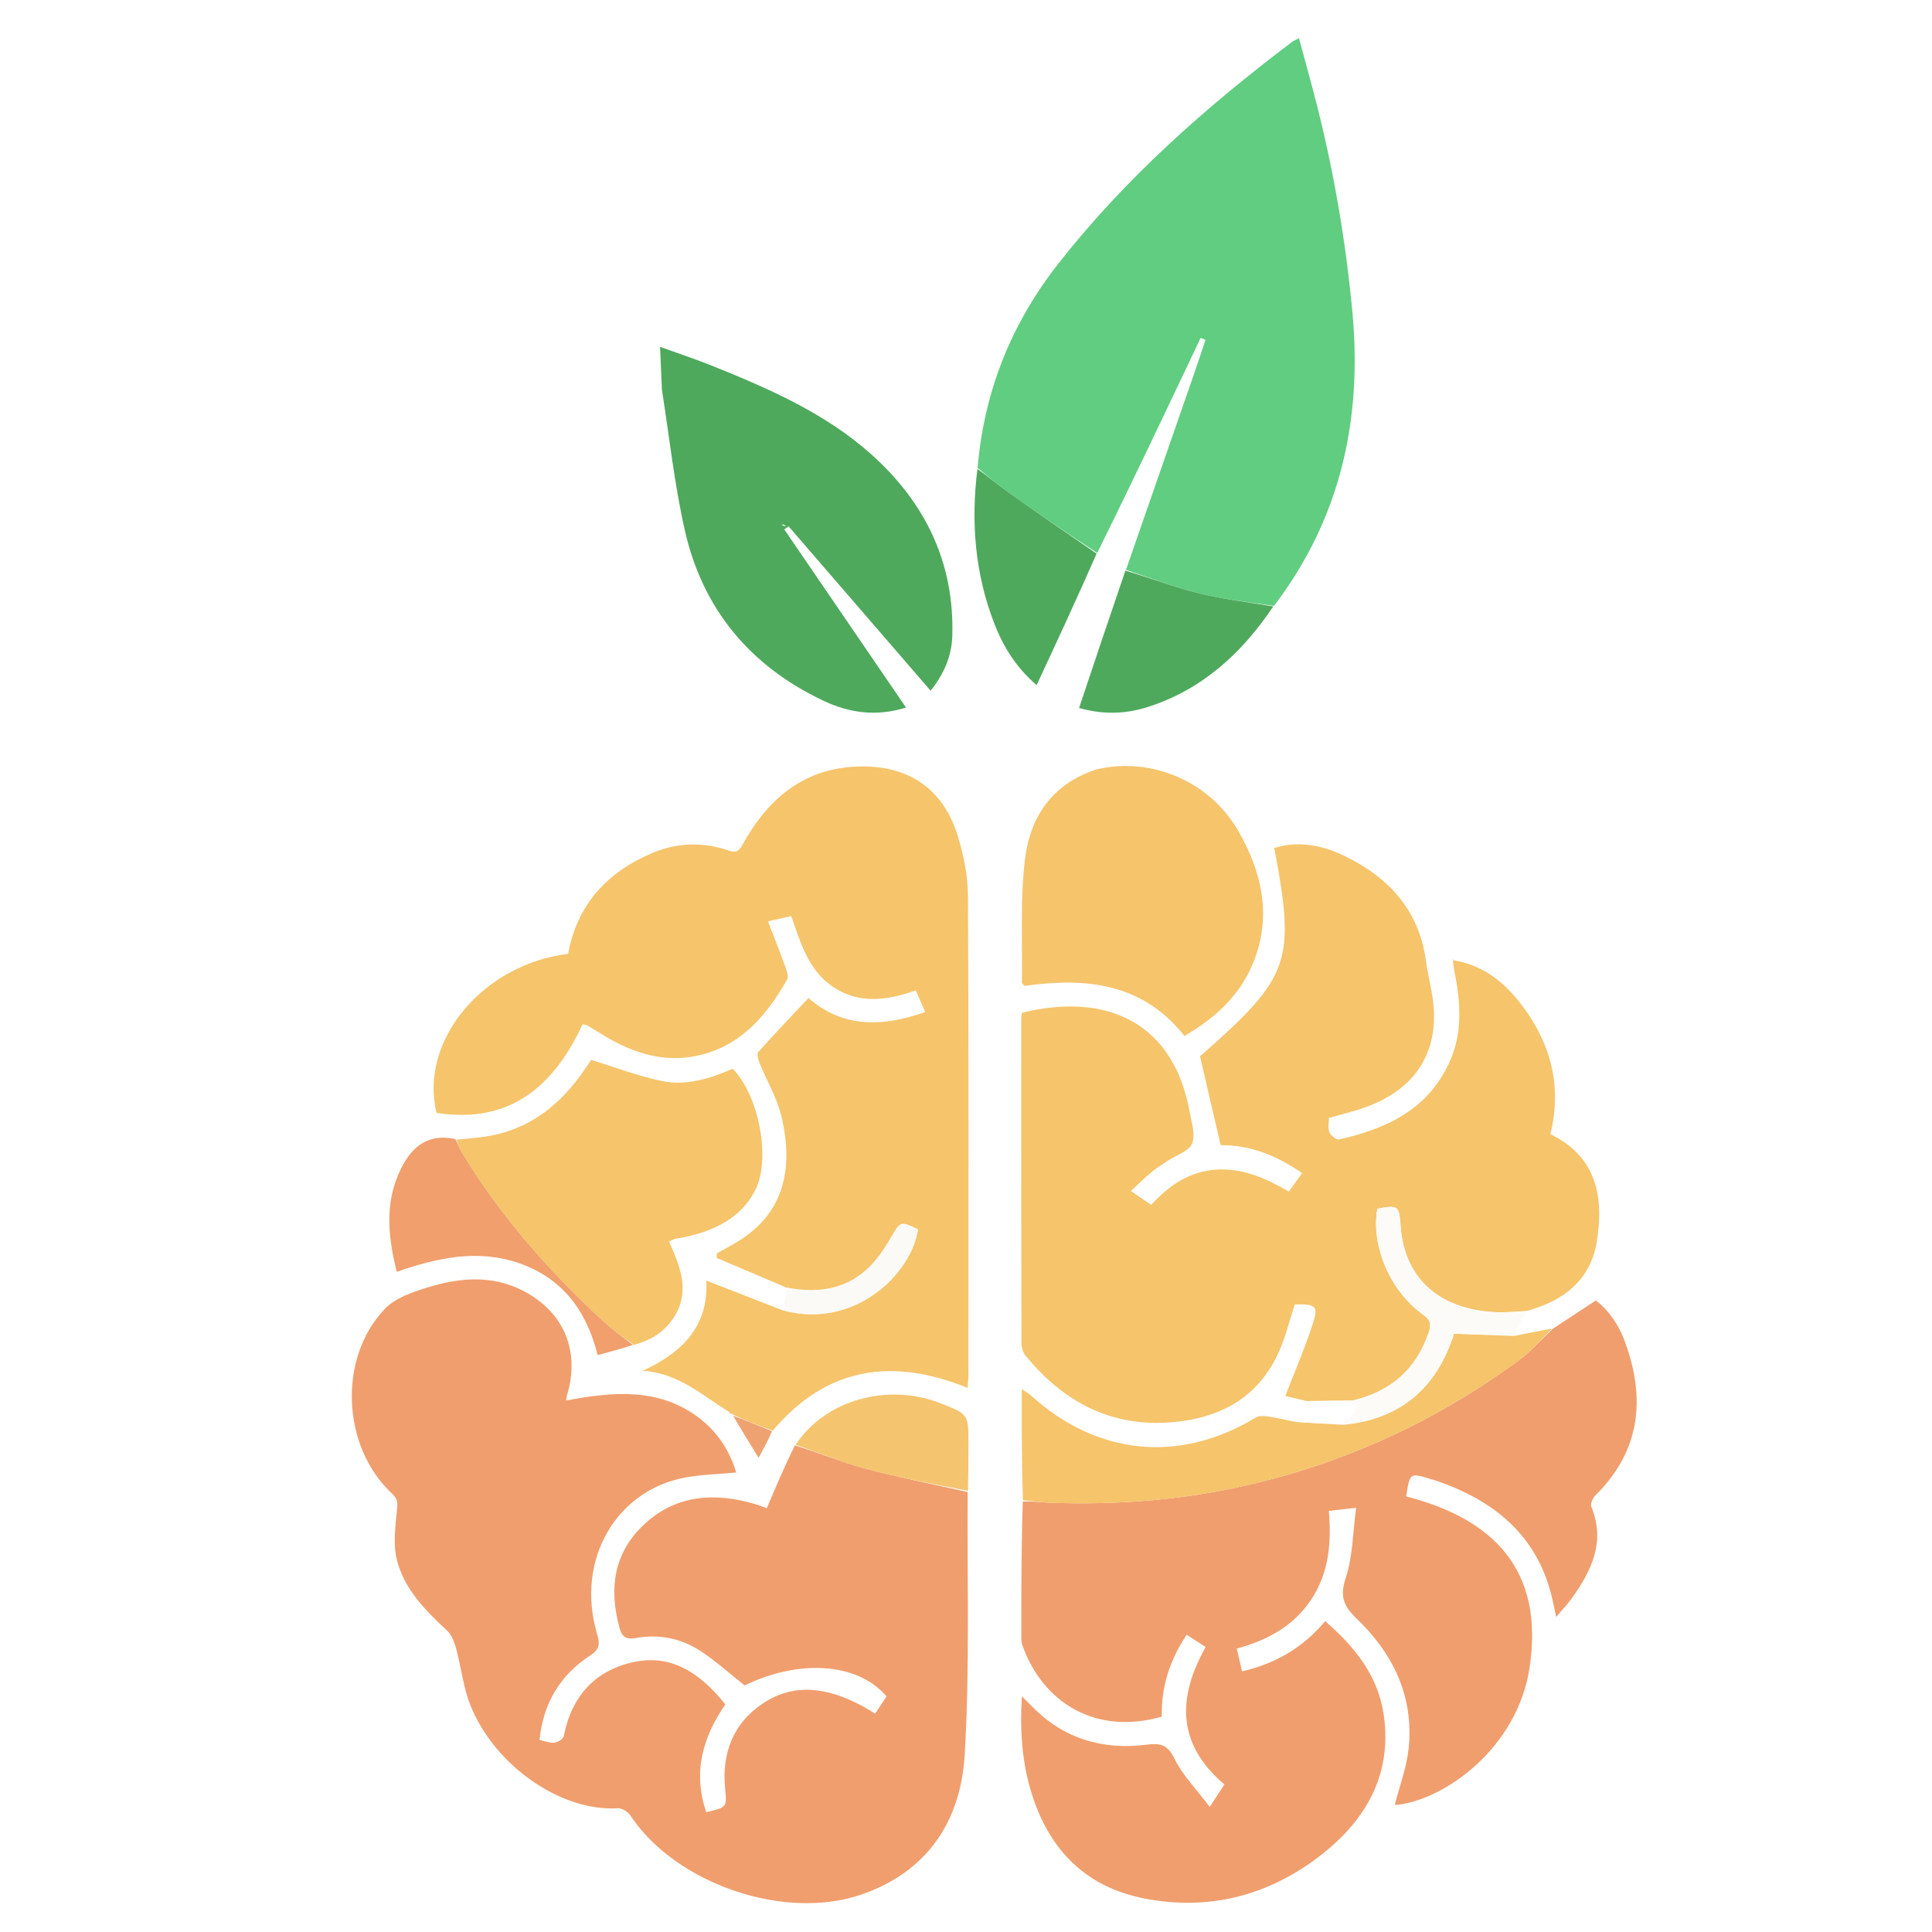
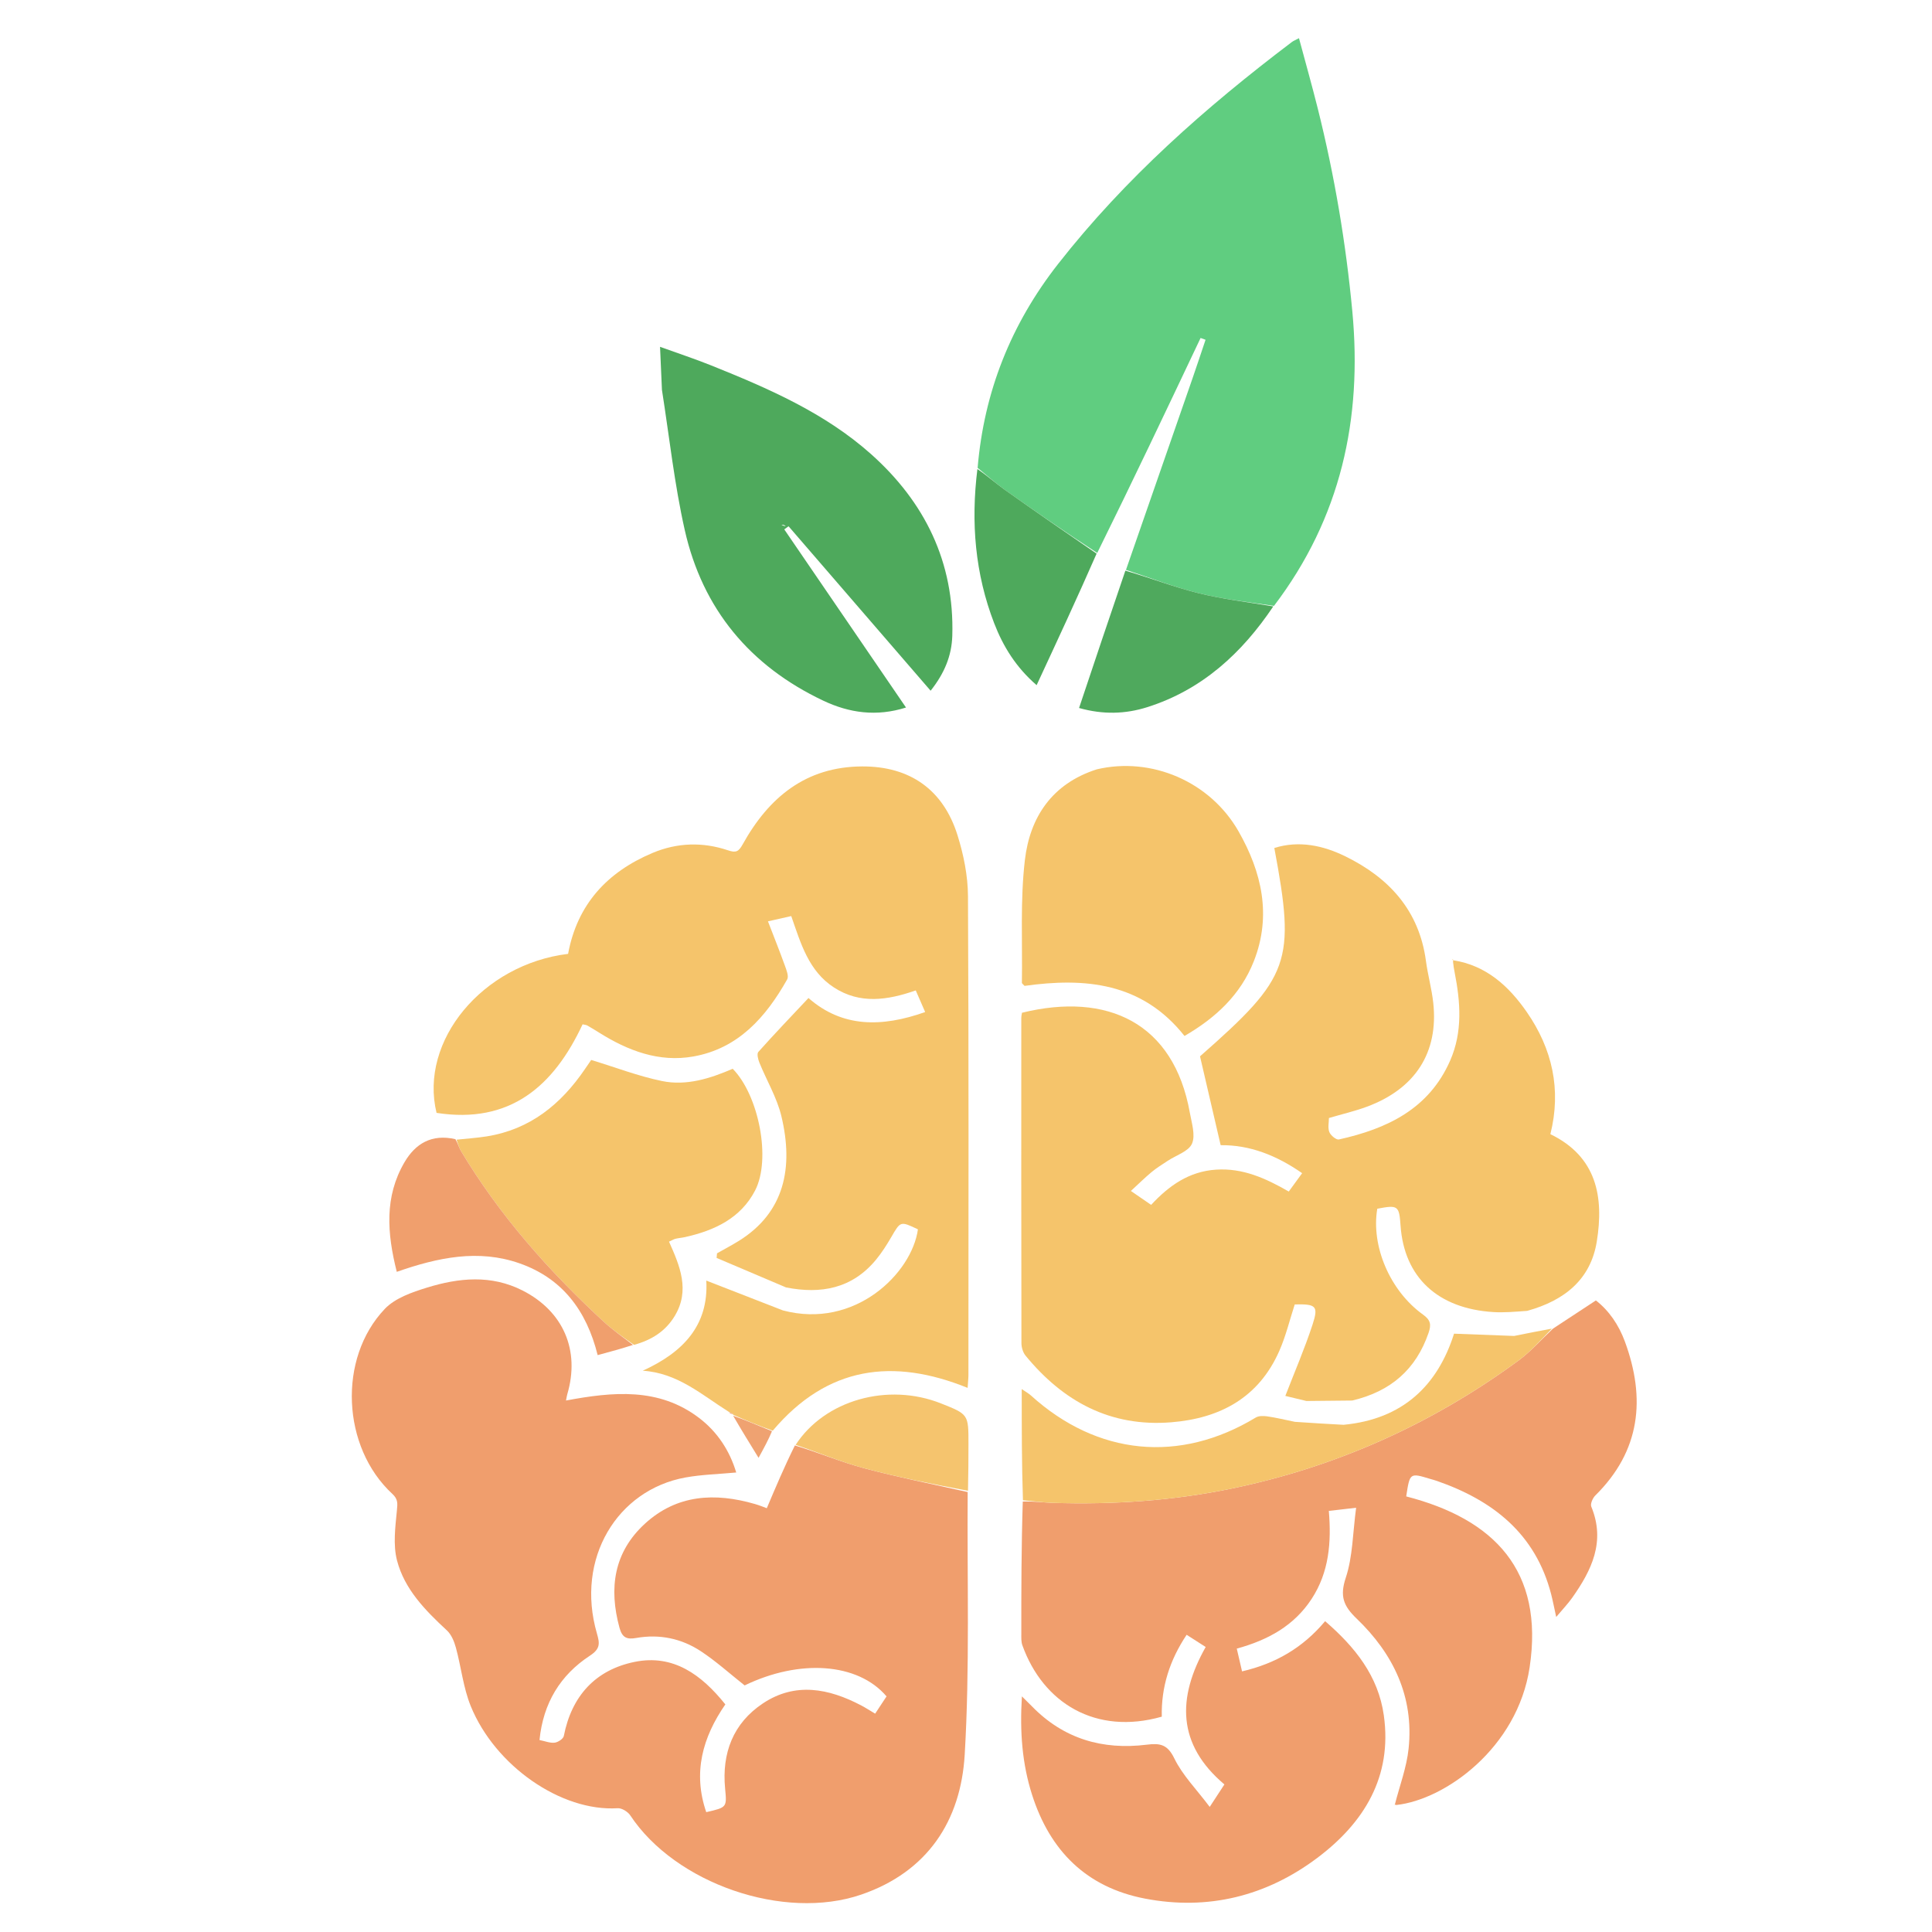
<svg xmlns="http://www.w3.org/2000/svg" version="1.1" id="Layer_1" x="0px" y="0px" width="32" height="32" viewBox="0 0 524 698" xml:space="preserve">
-   <path fill="#FEFEFE" opacity="1" stroke="none" d=" M177.888,511.058   C177.888,511.058 177.84,511.13 177.899,511.83   C180.811,516.557 183.724,521.285 187.057,526.696   C189.014,523.117 190.653,520.121 192.839,516.765   C211.889,493.545 235.626,490.51 262.59,501.418   C262.723,499.312 262.877,498.003 262.877,496.693   C262.887,439.04 263.018,381.385 262.714,323.733   C262.675,316.389 261.141,308.811 258.939,301.767   C253.766,285.22 241.666,276.835 224.528,276.898   C204.09,276.973 190.725,288.123 181.322,305.047   C179.842,307.71 178.882,308.171 176.045,307.213   C166.893,304.124 157.654,304.404 148.742,308.158   C132.359,315.059 121.535,326.76 118.244,344.616   C87.371,348.373 64.373,376.02 70.719,402.065   C97.211,406.174 113.019,392.486 123.482,370.07   C124.219,370.244 124.747,370.257 125.153,370.486   C126.602,371.303 128.021,372.175 129.431,373.059   C139.864,379.606 151.087,383.898 163.501,381.69   C179.772,378.796 189.708,367.455 197.396,353.842   C198.045,352.693 197.139,350.455 196.565,348.865   C194.683,343.647 192.62,338.494 190.452,332.864   C193.929,332.079 196.296,331.544 198.866,330.963   C202.321,340.856 205.126,350.815 214.311,356.768   C223.709,362.86 233.625,361.391 243.845,357.823   C245.04,360.567 246.054,362.897 247.246,365.635   C231.575,371.183 217.318,371.3 205.089,360.569   C198.85,367.21 192.796,373.528 186.971,380.051   C186.378,380.715 186.875,382.728 187.357,383.916   C189.977,390.371 193.684,396.539 195.292,403.221   C199.761,421.782 196.458,438.045 179.926,448.314   C177.359,449.908 174.674,451.314 172.043,452.808   C171.995,453.36 171.946,453.913 171.897,454.465   C180.262,458.02 188.626,461.574 196.996,465.95   C196.649,468.375 196.303,470.801 195.16,473.145   C186.27,469.689 177.38,466.232 168.175,462.652   C169.1,479.032 159.532,488.697 145.211,495.216   C157.847,496.02 166.564,503.958 176.416,510.527   C176.928,510.723 177.44,510.92 177.888,511.058  M380.049,513.494   C376.963,512.879 373.894,512.144 370.784,511.703   C369.447,511.513 367.755,511.486 366.679,512.137   C339.202,528.78 309.45,525.888 285.464,504.165   C284.591,503.374 283.518,502.804 282.135,501.854   C282.135,515.761 282.135,528.892 282.011,542.951   C281.997,558.779 281.974,574.607 281.983,590.435   C281.984,591.757 281.927,593.176 282.359,594.385   C289.828,615.298 308.883,626.987 332.736,620.206   C332.495,609.574 335.561,599.839 341.713,590.62   C344.174,592.197 346.216,593.507 348.595,595.032   C338.257,613.371 338.205,630.201 355.358,644.688   C353.807,647.059 352.404,649.207 350.051,652.805   C345.243,646.407 340.205,641.348 337.258,635.274   C334.778,630.161 332.086,629.733 327.265,630.33   C311.345,632.301 297.257,628.222 285.829,616.472   C284.792,615.406 283.718,614.376 282.197,612.87   C281.401,625.662 282.284,637.227 285.884,648.471   C292.352,668.675 305.508,681.863 326.637,685.928   C349.474,690.322 370.545,685.019 388.894,671.245   C405.722,658.613 416.079,641.987 412.955,619.746   C410.952,605.483 402.529,595.013 391.742,585.705   C383.69,595.321 373.848,601.017 361.734,603.839   C361.072,600.989 360.487,598.468 359.826,595.62   C371.051,592.535 380.522,587.383 386.879,577.644   C393.168,568.009 394.047,557.227 393.084,545.865   C396.182,545.508 398.719,545.215 402.945,544.727   C401.718,553.875 401.738,562.379 399.2,570.035   C396.989,576.705 398.37,580.21 403.137,584.78   C416.359,597.458 423.871,612.973 421.909,631.723   C421.193,638.564 418.652,645.214 416.61,652.06   C416.765,652.067 416.92,652.074 417.888,652.219   C435.073,650.222 461.226,631.529 465.625,602.42   C470.922,567.374 452.784,548.822 421.042,540.627   C422.345,532.078 422.345,532.078 429.65,534.289   C430.445,534.53 431.254,534.731 432.039,535.003   C452.361,542.046 467.746,554.087 473.399,575.942   C474.001,578.269 474.447,580.636 475.231,584.187   C477.65,581.306 479.464,579.425 480.958,577.317   C488.022,567.348 493.128,556.97 487.906,544.323   C487.492,543.322 488.42,541.222 489.369,540.285   C505.71,524.142 507.629,505.24 500.019,484.612   C497.835,478.691 494.322,473.509 489.566,469.828   C484.03,473.464 479.046,476.738 473.268,480.001   C468.853,480.887 464.438,481.772 460.025,481.982   C461.656,479.252 463.288,476.523 465.478,473.344   C478.42,469.809 487.697,462.113 489.891,448.564   C492.496,432.483 489.929,417.903 473.127,409.753   C477.161,393.624 473.806,378.888 464.57,365.585   C458.103,356.269 449.954,348.799 437.984,346.622   C437.868,346.588 437.753,346.554 437.638,346.52   C437.744,346.693 437.85,346.865 437.89,347.871   C438.106,349.013 438.315,350.157 438.538,351.297   C440.644,362.05 441.476,372.752 436.926,383.153   C429.252,400.694 414.082,407.813 396.724,411.669   C395.763,411.882 393.746,410.208 393.267,408.998   C392.658,407.459 393.12,405.497 393.12,403.918   C397.992,402.486 402.529,401.437 406.859,399.829   C424.35,393.334 432.743,380.243 430.819,362.368   C430.269,357.26 428.846,352.251 428.164,347.152   C425.721,328.891 414.754,317.05 398.984,309.353   C391.057,305.484 382.372,303.555 373.39,306.36   C381.12,347.607 379.19,352.931 346.545,381.634   C349.038,392.362 351.463,402.801 354.004,413.741   C364.42,413.603 374.117,417.355 383.442,423.852   C381.717,426.22 380.218,428.277 378.612,430.483   C370.177,425.645 361.975,421.94 352.35,422.572   C342.541,423.216 335.299,428.381 328.887,435.3   C326.398,433.59 324.296,432.146 321.571,430.273   C324.478,427.604 326.722,425.379 329.146,423.372   C330.929,421.896 332.932,420.68 334.866,419.392   C337.907,417.367 342.41,416.009 343.639,413.204   C344.976,410.156 343.533,405.732 342.864,401.986   C337.066,369.526 313.084,358.315 282.222,365.889   C282.141,366.483 281.978,367.128 281.977,367.774   C281.964,406.925 281.948,446.076 282.026,485.227   C282.029,486.757 282.564,488.607 283.514,489.765   C297.116,506.34 314.159,515.619 336.143,513.85   C353.845,512.425 367.764,504.931 375.193,488.061   C377.568,482.669 378.95,476.841 380.768,471.268   C388.49,471.087 389.413,471.797 387.186,478.604   C384.376,487.192 380.77,495.519 377.368,504.32   C379.244,504.772 382.117,505.464 384.832,506.852   C382.997,507.648 381.161,508.444 379.336,509.235   C379.932,510.856 380.423,512.19 380.049,513.494  M142.743,485.987   C148.618,484.074 153.514,480.829 156.764,475.451   C162.392,466.14 158.605,457.303 154.703,448.592   C155.86,448.067 156.432,447.695 157.058,447.546   C158.183,447.278 159.351,447.198 160.481,446.946   C171.074,444.586 180.581,440.16 185.789,430.138   C191.689,418.784 187.139,395.718 177.716,386.13   C169.605,389.627 161.031,392.386 152.177,390.563   C143.677,388.813 135.469,385.652 126.586,382.944   C126.185,383.531 125.256,384.881 124.334,386.236   C115.664,398.973 104.482,408.073 88.816,410.56   C85.223,411.13 81.576,411.359 77.124,411.392   C68.942,409.583 63.07,413.192 59.146,419.885   C51.828,432.366 52.838,445.549 56.351,459.498   C71.224,454.28 85.864,451.223 100.687,456.418   C116.01,461.788 124.863,473.299 128.926,489.583   C133.526,488.336 137.768,487.186 142.743,485.987  M374.013,218.714   C397.476,187.031 405.208,151.305 401.579,112.549   C399.264,87.825 395.142,63.429 389.126,39.351   C387.011,30.888 384.631,22.49 382.3,13.794   C380.921,14.528 380.283,14.766 379.764,15.159   C348.591,38.747 319.456,64.462 295.242,95.401   C278.257,117.104 268.502,141.58 266.041,169.881   C263.715,188.806 265.295,207.326 272.192,225.196   C275.43,233.582 280.083,241.112 287.515,247.536   C295.042,231.345 302.295,215.742 310.001,199.656   C322.251,173.806 334.501,147.955 346.751,122.105   C347.35,122.322 347.948,122.539 348.547,122.756   C346.964,127.445 345.413,132.145 343.791,136.821   C335.802,159.848 327.794,182.868 319.357,206.459   C313.895,222.777 308.433,239.095 302.847,255.786   C311.537,258.23 319.574,257.984 327.455,255.496   C347.374,249.208 361.786,235.832 374.013,218.714  M199.541,522.422   C196.426,529.781 193.311,537.14 190.03,544.89   C189.138,544.571 187.473,543.877 185.752,543.378   C171.325,539.189 157.538,539.903 145.987,550.496   C134.763,560.789 132.899,573.771 136.814,588.096   C137.82,591.778 139.565,592.355 142.885,591.768   C151.271,590.286 159.238,591.954 166.255,596.591   C171.74,600.215 176.669,604.68 182.026,608.914   C201.908,599.287 222.937,600.725 233.294,612.876   C231.997,614.842 230.658,616.873 229.179,619.117   C227.241,617.968 225.727,616.977 224.132,616.14   C212.414,609.991 200.316,607.622 188.619,615.414   C177.859,622.582 173.744,633.38 174.97,646.192   C175.619,652.972 175.656,652.969 168.155,654.703   C163.258,640.444 166.812,627.694 175.054,615.771   C166.464,605.066 156.277,597.547 142.262,600.416   C128.086,603.318 119.524,612.75 116.694,627.189   C116.493,628.213 114.611,629.454 113.392,629.599   C111.72,629.797 109.934,629.045 107.917,628.644   C109.239,615.293 115.438,605.168 126.114,598.178   C129.904,595.695 129.711,593.786 128.671,590.2   C120.778,563 136.105,538.249 160.612,533.797   C166.548,532.719 172.655,532.585 178.984,531.988   C176.619,524.08 172.17,517.302 165.58,512.285   C151.002,501.186 134.424,502.823 117.484,505.984   C117.704,504.905 117.783,504.289 117.956,503.7   C122.629,487.841 116.521,473.726 101.789,466.237   C90.452,460.474 78.78,461.645 67.301,465.18   C61.889,466.846 55.759,468.966 52.038,472.868   C34.947,490.791 36.524,522.891 54.748,539.715   C56.83,541.638 56.637,543.171 56.392,545.719   C55.815,551.706 54.965,558.1 56.433,563.756   C59.141,574.188 66.659,581.819 74.45,589.034   C76.078,590.543 77.097,593.034 77.704,595.261   C79.619,602.274 80.362,609.72 83.071,616.383   C91.851,637.976 115.736,654.563 136.147,653.281   C137.635,653.187 139.823,654.53 140.7,655.857   C156.999,680.51 196.18,694.062 224.11,684.5   C248.187,676.258 260.124,657.757 261.533,633.934   C263.397,602.398 262.382,570.69 262.836,538.133   C262.855,532.64 262.886,527.146 262.89,521.653   C262.899,510.978 262.893,510.978 253.002,507.046   C233.752,499.391 210.974,505.825 199.541,522.422  M152.171,141.31   C154.845,158.042 156.667,174.967 160.382,191.464   C166.811,220.011 183.937,240.591 210.42,253.133   C219.802,257.575 229.617,259.007 240.326,255.618   C225.463,233.869 210.902,212.562 196.341,191.256   C196.859,190.881 197.376,190.507 197.893,190.133   C214.9,209.82 231.907,229.507 249.219,249.547   C254.223,243.241 256.831,236.895 257.049,229.684   C257.852,203.084 247.076,181.345 227.676,164.049   C210.949,149.134 190.494,140.274 169.899,132.006   C164.018,129.646 157.985,127.663 151.463,125.305   C151.717,131.093 151.921,135.73 152.171,141.31  M308.832,278.027   C292.966,283.172 285.072,295.368 283.273,310.715   C281.557,325.346 282.429,340.28 282.196,355.081   C282.192,355.322 282.605,355.568 283.157,356.185   C304.868,353.144 325.553,354.859 340.942,374.277   C352.205,367.747 361.217,359.384 365.988,347.275   C372.5,330.748 368.843,315.032 360.466,300.353   C350.171,282.315 328.97,273.303 308.832,278.027  z" />
+   <path fill="none" opacity="1" stroke="none" d=" M177.888,511.058   C177.888,511.058 177.84,511.13 177.899,511.83   C180.811,516.557 183.724,521.285 187.057,526.696   C189.014,523.117 190.653,520.121 192.839,516.765   C211.889,493.545 235.626,490.51 262.59,501.418   C262.723,499.312 262.877,498.003 262.877,496.693   C262.887,439.04 263.018,381.385 262.714,323.733   C262.675,316.389 261.141,308.811 258.939,301.767   C253.766,285.22 241.666,276.835 224.528,276.898   C204.09,276.973 190.725,288.123 181.322,305.047   C179.842,307.71 178.882,308.171 176.045,307.213   C166.893,304.124 157.654,304.404 148.742,308.158   C132.359,315.059 121.535,326.76 118.244,344.616   C87.371,348.373 64.373,376.02 70.719,402.065   C97.211,406.174 113.019,392.486 123.482,370.07   C124.219,370.244 124.747,370.257 125.153,370.486   C126.602,371.303 128.021,372.175 129.431,373.059   C139.864,379.606 151.087,383.898 163.501,381.69   C179.772,378.796 189.708,367.455 197.396,353.842   C198.045,352.693 197.139,350.455 196.565,348.865   C194.683,343.647 192.62,338.494 190.452,332.864   C193.929,332.079 196.296,331.544 198.866,330.963   C202.321,340.856 205.126,350.815 214.311,356.768   C223.709,362.86 233.625,361.391 243.845,357.823   C245.04,360.567 246.054,362.897 247.246,365.635   C231.575,371.183 217.318,371.3 205.089,360.569   C198.85,367.21 192.796,373.528 186.971,380.051   C186.378,380.715 186.875,382.728 187.357,383.916   C189.977,390.371 193.684,396.539 195.292,403.221   C199.761,421.782 196.458,438.045 179.926,448.314   C177.359,449.908 174.674,451.314 172.043,452.808   C171.995,453.36 171.946,453.913 171.897,454.465   C180.262,458.02 188.626,461.574 196.996,465.95   C196.649,468.375 196.303,470.801 195.16,473.145   C186.27,469.689 177.38,466.232 168.175,462.652   C169.1,479.032 159.532,488.697 145.211,495.216   C157.847,496.02 166.564,503.958 176.416,510.527   C176.928,510.723 177.44,510.92 177.888,511.058  M380.049,513.494   C376.963,512.879 373.894,512.144 370.784,511.703   C369.447,511.513 367.755,511.486 366.679,512.137   C339.202,528.78 309.45,525.888 285.464,504.165   C284.591,503.374 283.518,502.804 282.135,501.854   C282.135,515.761 282.135,528.892 282.011,542.951   C281.997,558.779 281.974,574.607 281.983,590.435   C281.984,591.757 281.927,593.176 282.359,594.385   C289.828,615.298 308.883,626.987 332.736,620.206   C332.495,609.574 335.561,599.839 341.713,590.62   C344.174,592.197 346.216,593.507 348.595,595.032   C338.257,613.371 338.205,630.201 355.358,644.688   C353.807,647.059 352.404,649.207 350.051,652.805   C345.243,646.407 340.205,641.348 337.258,635.274   C334.778,630.161 332.086,629.733 327.265,630.33   C311.345,632.301 297.257,628.222 285.829,616.472   C284.792,615.406 283.718,614.376 282.197,612.87   C281.401,625.662 282.284,637.227 285.884,648.471   C292.352,668.675 305.508,681.863 326.637,685.928   C349.474,690.322 370.545,685.019 388.894,671.245   C405.722,658.613 416.079,641.987 412.955,619.746   C410.952,605.483 402.529,595.013 391.742,585.705   C383.69,595.321 373.848,601.017 361.734,603.839   C361.072,600.989 360.487,598.468 359.826,595.62   C371.051,592.535 380.522,587.383 386.879,577.644   C393.168,568.009 394.047,557.227 393.084,545.865   C396.182,545.508 398.719,545.215 402.945,544.727   C401.718,553.875 401.738,562.379 399.2,570.035   C396.989,576.705 398.37,580.21 403.137,584.78   C416.359,597.458 423.871,612.973 421.909,631.723   C421.193,638.564 418.652,645.214 416.61,652.06   C416.765,652.067 416.92,652.074 417.888,652.219   C435.073,650.222 461.226,631.529 465.625,602.42   C470.922,567.374 452.784,548.822 421.042,540.627   C422.345,532.078 422.345,532.078 429.65,534.289   C430.445,534.53 431.254,534.731 432.039,535.003   C452.361,542.046 467.746,554.087 473.399,575.942   C474.001,578.269 474.447,580.636 475.231,584.187   C477.65,581.306 479.464,579.425 480.958,577.317   C488.022,567.348 493.128,556.97 487.906,544.323   C487.492,543.322 488.42,541.222 489.369,540.285   C505.71,524.142 507.629,505.24 500.019,484.612   C497.835,478.691 494.322,473.509 489.566,469.828   C484.03,473.464 479.046,476.738 473.268,480.001   C468.853,480.887 464.438,481.772 460.025,481.982   C461.656,479.252 463.288,476.523 465.478,473.344   C478.42,469.809 487.697,462.113 489.891,448.564   C492.496,432.483 489.929,417.903 473.127,409.753   C477.161,393.624 473.806,378.888 464.57,365.585   C458.103,356.269 449.954,348.799 437.984,346.622   C437.868,346.588 437.753,346.554 437.638,346.52   C437.744,346.693 437.85,346.865 437.89,347.871   C438.106,349.013 438.315,350.157 438.538,351.297   C440.644,362.05 441.476,372.752 436.926,383.153   C429.252,400.694 414.082,407.813 396.724,411.669   C395.763,411.882 393.746,410.208 393.267,408.998   C392.658,407.459 393.12,405.497 393.12,403.918   C397.992,402.486 402.529,401.437 406.859,399.829   C424.35,393.334 432.743,380.243 430.819,362.368   C430.269,357.26 428.846,352.251 428.164,347.152   C425.721,328.891 414.754,317.05 398.984,309.353   C391.057,305.484 382.372,303.555 373.39,306.36   C381.12,347.607 379.19,352.931 346.545,381.634   C349.038,392.362 351.463,402.801 354.004,413.741   C364.42,413.603 374.117,417.355 383.442,423.852   C381.717,426.22 380.218,428.277 378.612,430.483   C370.177,425.645 361.975,421.94 352.35,422.572   C342.541,423.216 335.299,428.381 328.887,435.3   C326.398,433.59 324.296,432.146 321.571,430.273   C324.478,427.604 326.722,425.379 329.146,423.372   C330.929,421.896 332.932,420.68 334.866,419.392   C337.907,417.367 342.41,416.009 343.639,413.204   C344.976,410.156 343.533,405.732 342.864,401.986   C337.066,369.526 313.084,358.315 282.222,365.889   C282.141,366.483 281.978,367.128 281.977,367.774   C281.964,406.925 281.948,446.076 282.026,485.227   C282.029,486.757 282.564,488.607 283.514,489.765   C297.116,506.34 314.159,515.619 336.143,513.85   C353.845,512.425 367.764,504.931 375.193,488.061   C377.568,482.669 378.95,476.841 380.768,471.268   C388.49,471.087 389.413,471.797 387.186,478.604   C384.376,487.192 380.77,495.519 377.368,504.32   C379.244,504.772 382.117,505.464 384.832,506.852   C382.997,507.648 381.161,508.444 379.336,509.235   C379.932,510.856 380.423,512.19 380.049,513.494  M142.743,485.987   C148.618,484.074 153.514,480.829 156.764,475.451   C162.392,466.14 158.605,457.303 154.703,448.592   C155.86,448.067 156.432,447.695 157.058,447.546   C158.183,447.278 159.351,447.198 160.481,446.946   C171.074,444.586 180.581,440.16 185.789,430.138   C191.689,418.784 187.139,395.718 177.716,386.13   C169.605,389.627 161.031,392.386 152.177,390.563   C143.677,388.813 135.469,385.652 126.586,382.944   C126.185,383.531 125.256,384.881 124.334,386.236   C115.664,398.973 104.482,408.073 88.816,410.56   C85.223,411.13 81.576,411.359 77.124,411.392   C68.942,409.583 63.07,413.192 59.146,419.885   C51.828,432.366 52.838,445.549 56.351,459.498   C71.224,454.28 85.864,451.223 100.687,456.418   C116.01,461.788 124.863,473.299 128.926,489.583   C133.526,488.336 137.768,487.186 142.743,485.987  M374.013,218.714   C397.476,187.031 405.208,151.305 401.579,112.549   C399.264,87.825 395.142,63.429 389.126,39.351   C387.011,30.888 384.631,22.49 382.3,13.794   C380.921,14.528 380.283,14.766 379.764,15.159   C348.591,38.747 319.456,64.462 295.242,95.401   C278.257,117.104 268.502,141.58 266.041,169.881   C263.715,188.806 265.295,207.326 272.192,225.196   C275.43,233.582 280.083,241.112 287.515,247.536   C295.042,231.345 302.295,215.742 310.001,199.656   C322.251,173.806 334.501,147.955 346.751,122.105   C347.35,122.322 347.948,122.539 348.547,122.756   C346.964,127.445 345.413,132.145 343.791,136.821   C335.802,159.848 327.794,182.868 319.357,206.459   C313.895,222.777 308.433,239.095 302.847,255.786   C311.537,258.23 319.574,257.984 327.455,255.496   C347.374,249.208 361.786,235.832 374.013,218.714  M199.541,522.422   C196.426,529.781 193.311,537.14 190.03,544.89   C189.138,544.571 187.473,543.877 185.752,543.378   C171.325,539.189 157.538,539.903 145.987,550.496   C134.763,560.789 132.899,573.771 136.814,588.096   C137.82,591.778 139.565,592.355 142.885,591.768   C151.271,590.286 159.238,591.954 166.255,596.591   C171.74,600.215 176.669,604.68 182.026,608.914   C201.908,599.287 222.937,600.725 233.294,612.876   C231.997,614.842 230.658,616.873 229.179,619.117   C227.241,617.968 225.727,616.977 224.132,616.14   C212.414,609.991 200.316,607.622 188.619,615.414   C177.859,622.582 173.744,633.38 174.97,646.192   C175.619,652.972 175.656,652.969 168.155,654.703   C163.258,640.444 166.812,627.694 175.054,615.771   C166.464,605.066 156.277,597.547 142.262,600.416   C128.086,603.318 119.524,612.75 116.694,627.189   C116.493,628.213 114.611,629.454 113.392,629.599   C111.72,629.797 109.934,629.045 107.917,628.644   C109.239,615.293 115.438,605.168 126.114,598.178   C129.904,595.695 129.711,593.786 128.671,590.2   C120.778,563 136.105,538.249 160.612,533.797   C166.548,532.719 172.655,532.585 178.984,531.988   C176.619,524.08 172.17,517.302 165.58,512.285   C151.002,501.186 134.424,502.823 117.484,505.984   C117.704,504.905 117.783,504.289 117.956,503.7   C122.629,487.841 116.521,473.726 101.789,466.237   C90.452,460.474 78.78,461.645 67.301,465.18   C61.889,466.846 55.759,468.966 52.038,472.868   C34.947,490.791 36.524,522.891 54.748,539.715   C56.83,541.638 56.637,543.171 56.392,545.719   C55.815,551.706 54.965,558.1 56.433,563.756   C59.141,574.188 66.659,581.819 74.45,589.034   C76.078,590.543 77.097,593.034 77.704,595.261   C79.619,602.274 80.362,609.72 83.071,616.383   C91.851,637.976 115.736,654.563 136.147,653.281   C137.635,653.187 139.823,654.53 140.7,655.857   C156.999,680.51 196.18,694.062 224.11,684.5   C248.187,676.258 260.124,657.757 261.533,633.934   C263.397,602.398 262.382,570.69 262.836,538.133   C262.855,532.64 262.886,527.146 262.89,521.653   C262.899,510.978 262.893,510.978 253.002,507.046   C233.752,499.391 210.974,505.825 199.541,522.422  M152.171,141.31   C154.845,158.042 156.667,174.967 160.382,191.464   C166.811,220.011 183.937,240.591 210.42,253.133   C219.802,257.575 229.617,259.007 240.326,255.618   C225.463,233.869 210.902,212.562 196.341,191.256   C196.859,190.881 197.376,190.507 197.893,190.133   C214.9,209.82 231.907,229.507 249.219,249.547   C254.223,243.241 256.831,236.895 257.049,229.684   C257.852,203.084 247.076,181.345 227.676,164.049   C210.949,149.134 190.494,140.274 169.899,132.006   C164.018,129.646 157.985,127.663 151.463,125.305   C151.717,131.093 151.921,135.73 152.171,141.31  M308.832,278.027   C292.966,283.172 285.072,295.368 283.273,310.715   C281.557,325.346 282.429,340.28 282.196,355.081   C282.192,355.322 282.605,355.568 283.157,356.185   C304.868,353.144 325.553,354.859 340.942,374.277   C352.205,367.747 361.217,359.384 365.988,347.275   C372.5,330.748 368.843,315.032 360.466,300.353   C350.171,282.315 328.97,273.303 308.832,278.027  z" />
  <path fill="#F09E6D" opacity="1" stroke="none" d=" M262.605,539.056   C262.382,570.69 263.397,602.398 261.533,633.934   C260.124,657.757 248.187,676.258 224.11,684.5   C196.18,694.062 156.999,680.51 140.7,655.857   C139.823,654.53 137.635,653.187 136.147,653.281   C115.736,654.563 91.851,637.976 83.071,616.383   C80.362,609.72 79.619,602.274 77.704,595.261   C77.097,593.034 76.078,590.543 74.45,589.034   C66.659,581.819 59.141,574.188 56.433,563.756   C54.965,558.1 55.815,551.706 56.392,545.719   C56.637,543.171 56.83,541.638 54.748,539.715   C36.524,522.891 34.947,490.791 52.038,472.868   C55.759,468.966 61.889,466.846 67.301,465.18   C78.78,461.645 90.452,460.474 101.789,466.237   C116.521,473.726 122.629,487.841 117.956,503.7   C117.783,504.289 117.704,504.905 117.484,505.984   C134.424,502.823 151.002,501.186 165.58,512.285   C172.17,517.302 176.619,524.08 178.984,531.988   C172.655,532.585 166.548,532.719 160.612,533.797   C136.105,538.249 120.778,563 128.671,590.2   C129.711,593.786 129.904,595.695 126.114,598.178   C115.438,605.168 109.239,615.293 107.917,628.644   C109.934,629.045 111.72,629.797 113.392,629.599   C114.611,629.454 116.493,628.213 116.694,627.189   C119.524,612.75 128.086,603.318 142.262,600.416   C156.277,597.547 166.464,605.066 175.054,615.771   C166.812,627.694 163.258,640.444 168.155,654.703   C175.656,652.969 175.619,652.972 174.97,646.192   C173.744,633.38 177.859,622.582 188.619,615.414   C200.316,607.622 212.414,609.991 224.132,616.14   C225.727,616.977 227.241,617.968 229.179,619.117   C230.658,616.873 231.997,614.842 233.294,612.876   C222.937,600.725 201.908,599.287 182.026,608.914   C176.669,604.68 171.74,600.215 166.255,596.591   C159.238,591.954 151.271,590.286 142.885,591.768   C139.565,592.355 137.82,591.778 136.814,588.096   C132.899,573.771 134.763,560.789 145.987,550.496   C157.538,539.903 171.325,539.189 185.752,543.378   C187.473,543.877 189.138,544.571 190.03,544.89   C193.311,537.14 196.426,529.781 200.185,522.215   C208.92,524.854 216.872,528.219 225.134,530.425   C237.51,533.729 250.104,536.22 262.605,539.056  z" />
  <path fill="#F5C46B" opacity="1" stroke="none" d=" M438.06,346.933   C449.954,348.799 458.103,356.269 464.57,365.585   C473.806,378.888 477.161,393.624 473.127,409.753   C489.929,417.903 492.496,432.483 489.891,448.564   C487.697,462.113 478.42,469.809 464.738,473.597   C460.179,473.925 456.343,474.266 452.543,474.031   C432.416,472.784 420.302,461.437 418.998,442.807   C418.492,435.562 418.088,435.269 410.591,436.693   C408.298,450.145 415.144,466.357 427.12,474.946   C429.844,476.899 430.154,478.524 429.119,481.536   C424.574,494.767 415.434,502.717 401.533,505.989   C395.707,506.037 390.349,506.097 384.991,506.157   C382.117,505.464 379.244,504.772 377.368,504.32   C380.77,495.519 384.376,487.192 387.186,478.604   C389.413,471.797 388.49,471.087 380.768,471.268   C378.95,476.841 377.568,482.669 375.193,488.061   C367.764,504.931 353.845,512.425 336.143,513.85   C314.159,515.619 297.116,506.34 283.514,489.765   C282.564,488.607 282.029,486.757 282.026,485.227   C281.948,446.076 281.964,406.925 281.977,367.774   C281.978,367.128 282.141,366.483 282.222,365.889   C313.084,358.315 337.066,369.526 342.864,401.986   C343.533,405.732 344.976,410.156 343.639,413.204   C342.41,416.009 337.907,417.367 334.866,419.392   C332.932,420.68 330.929,421.896 329.146,423.372   C326.722,425.379 324.478,427.604 321.571,430.273   C324.296,432.146 326.398,433.59 328.887,435.3   C335.299,428.381 342.541,423.216 352.35,422.572   C361.975,421.94 370.177,425.645 378.612,430.483   C380.218,428.277 381.717,426.22 383.442,423.852   C374.117,417.355 364.42,413.603 354.004,413.741   C351.463,402.801 349.038,392.362 346.545,381.634   C379.19,352.931 381.12,347.607 373.39,306.36   C382.372,303.555 391.057,305.484 398.984,309.353   C414.754,317.05 425.721,328.891 428.164,347.152   C428.846,352.251 430.269,357.26 430.819,362.368   C432.743,380.243 424.35,393.334 406.859,399.829   C402.529,401.437 397.992,402.486 393.12,403.918   C393.12,405.497 392.658,407.459 393.267,408.998   C393.746,410.208 395.763,411.882 396.724,411.669   C414.082,407.813 429.252,400.694 436.926,383.153   C441.476,372.752 440.644,362.05 438.538,351.297   C438.315,350.157 438.106,349.013 437.95,347.429   C438.01,346.987 438.06,346.933 438.06,346.933  z" />
  <path fill="#F09E6D" opacity="1" stroke="none" d=" M474.062,480.012   C479.046,476.738 484.03,473.464 489.566,469.828   C494.322,473.509 497.835,478.691 500.019,484.612   C507.629,505.24 505.71,524.142 489.369,540.285   C488.42,541.222 487.492,543.322 487.906,544.323   C493.128,556.97 488.022,567.348 480.958,577.317   C479.464,579.425 477.65,581.306 475.231,584.187   C474.447,580.636 474.001,578.269 473.399,575.942   C467.746,554.087 452.361,542.046 432.039,535.003   C431.254,534.731 430.445,534.53 429.65,534.289   C422.345,532.078 422.345,532.078 421.042,540.627   C452.784,548.822 470.922,567.374 465.625,602.42   C461.226,631.529 435.073,650.222 417.449,652.117   C417.011,652.014 416.944,651.951 416.944,651.951   C418.652,645.214 421.193,638.564 421.909,631.723   C423.871,612.973 416.359,597.458 403.137,584.78   C398.37,580.21 396.989,576.705 399.2,570.035   C401.738,562.379 401.718,553.875 402.945,544.727   C398.719,545.215 396.182,545.508 393.084,545.865   C394.047,557.227 393.168,568.009 386.879,577.644   C380.522,587.383 371.051,592.535 359.826,595.62   C360.487,598.468 361.072,600.989 361.734,603.839   C373.848,601.017 383.69,595.321 391.742,585.705   C402.529,595.013 410.952,605.483 412.955,619.746   C416.079,641.987 405.722,658.613 388.894,671.245   C370.545,685.019 349.474,690.322 326.637,685.928   C305.508,681.863 292.352,668.675 285.884,648.471   C282.284,637.227 281.401,625.662 282.197,612.87   C283.718,614.376 284.792,615.406 285.829,616.472   C297.257,628.222 311.345,632.301 327.265,630.33   C332.086,629.733 334.778,630.161 337.258,635.274   C340.205,641.348 345.243,646.407 350.051,652.805   C352.404,649.207 353.807,647.059 355.358,644.688   C338.205,630.201 338.257,613.371 348.595,595.032   C346.216,593.507 344.174,592.197 341.713,590.62   C335.561,599.839 332.495,609.574 332.736,620.206   C308.883,626.987 289.828,615.298 282.359,594.385   C281.927,593.176 281.984,591.757 281.983,590.435   C281.974,574.607 281.997,558.779 282.512,542.482   C286.472,542.338 289.924,542.848 293.39,542.958   C315.187,543.65 336.84,542.19 358.208,537.747   C395.986,529.892 430.425,514.404 461.52,491.599   C466.081,488.255 469.9,483.899 474.062,480.012  z" />
  <path fill="#F5C46B" opacity="1" stroke="none" d=" M176.19,509.998   C166.564,503.958 157.847,496.02 145.211,495.216   C159.532,488.697 169.1,479.032 168.175,462.652   C177.38,466.232 186.27,469.689 195.849,473.429   C221.954,480.351 242.452,459.926 244.632,444.141   C238.276,441.121 238.355,441.167 235.019,446.915   C233.357,449.778 231.556,452.613 229.451,455.156   C220.85,465.547 209.597,467.614 196.99,465.129   C188.626,461.574 180.262,458.02 171.897,454.465   C171.946,453.913 171.995,453.36 172.043,452.808   C174.674,451.314 177.359,449.908 179.926,448.314   C196.458,438.045 199.761,421.782 195.292,403.221   C193.684,396.539 189.977,390.371 187.357,383.916   C186.875,382.728 186.378,380.715 186.971,380.051   C192.796,373.528 198.85,367.21 205.089,360.569   C217.318,371.3 231.575,371.183 247.246,365.635   C246.054,362.897 245.04,360.567 243.845,357.823   C233.625,361.391 223.709,362.86 214.311,356.768   C205.126,350.815 202.321,340.856 198.866,330.963   C196.296,331.544 193.929,332.079 190.452,332.864   C192.62,338.494 194.683,343.647 196.565,348.865   C197.139,350.455 198.045,352.693 197.396,353.842   C189.708,367.455 179.772,378.796 163.501,381.69   C151.087,383.898 139.864,379.606 129.431,373.059   C128.021,372.175 126.602,371.303 125.153,370.486   C124.747,370.257 124.219,370.244 123.482,370.07   C113.019,392.486 97.211,406.174 70.719,402.065   C64.373,376.02 87.371,348.373 118.244,344.616   C121.535,326.76 132.359,315.059 148.742,308.158   C157.654,304.404 166.893,304.124 176.045,307.213   C178.882,308.171 179.842,307.71 181.322,305.047   C190.725,288.123 204.09,276.973 224.528,276.898   C241.666,276.835 253.766,285.22 258.939,301.767   C261.141,308.811 262.675,316.389 262.714,323.733   C263.018,381.385 262.887,439.04 262.877,496.693   C262.877,498.003 262.723,499.312 262.59,501.418   C235.626,490.51 211.889,493.545 192.181,516.882   C186.962,515.043 182.401,513.087 177.84,511.13   C177.84,511.13 177.888,511.058 177.801,510.83   C177.206,510.401 176.698,510.2 176.19,509.998  z" />
  <path fill="#60CD80" opacity="1" stroke="none" d=" M319.793,205.891   C327.794,182.868 335.802,159.848 343.791,136.821   C345.413,132.145 346.964,127.445 348.547,122.756   C347.948,122.539 347.35,122.322 346.751,122.105   C334.501,147.955 322.251,173.806 309.411,199.774   C297.896,192.269 286.93,184.706 276.072,176.991   C272.633,174.547 269.482,171.698 266.199,169.034   C268.502,141.58 278.257,117.104 295.242,95.401   C319.456,64.462 348.591,38.747 379.764,15.159   C380.283,14.766 380.921,14.528 382.3,13.794   C384.631,22.49 387.011,30.888 389.126,39.351   C395.142,63.429 399.264,87.825 401.579,112.549   C405.208,151.305 397.476,187.031 373.272,218.886   C363.597,217.499 354.542,216.434 345.767,214.242   C336.963,212.043 328.439,208.721 319.793,205.891  z" />
  <path fill="#4EA95C" opacity="1" stroke="none" d=" M152.148,140.839   C151.921,135.73 151.717,131.093 151.463,125.305   C157.985,127.663 164.018,129.646 169.899,132.006   C190.494,140.274 210.949,149.134 227.676,164.049   C247.076,181.345 257.852,203.084 257.049,229.684   C256.831,236.895 254.223,243.241 249.219,249.547   C231.907,229.507 214.9,209.82 197.893,190.133   C197.376,190.507 196.859,190.881 196.341,191.256   C210.902,212.562 225.463,233.869 240.326,255.618   C229.617,259.007 219.802,257.575 210.42,253.133   C183.937,240.591 166.811,220.011 160.382,191.464   C156.667,174.967 154.845,158.042 152.148,140.839  M195.323,189.692   C195.837,189.845 196.35,189.998 196.864,190.15   C196.525,189.805 196.187,189.46 195.323,189.692  z" />
  <path fill="#F5C46B" opacity="1" stroke="none" d=" M77.954,411.746   C81.576,411.359 85.223,411.13 88.816,410.56   C104.482,408.073 115.664,398.973 124.334,386.236   C125.256,384.881 126.185,383.531 126.586,382.944   C135.469,385.652 143.677,388.813 152.177,390.563   C161.031,392.386 169.605,389.627 177.716,386.13   C187.139,395.718 191.689,418.784 185.789,430.138   C180.581,440.16 171.074,444.586 160.481,446.946   C159.351,447.198 158.183,447.278 157.058,447.546   C156.432,447.695 155.86,448.067 154.703,448.592   C158.605,457.303 162.392,466.14 156.764,475.451   C153.514,480.829 148.618,484.074 142.066,485.872   C137.908,482.979 134.238,480.406 130.977,477.39   C111.196,459.096 93.458,439.069 79.554,415.858   C78.809,414.614 78.478,413.122 77.954,411.746  z" />
  <path fill="#F5C46B" opacity="1" stroke="none" d=" M309.241,277.951   C328.97,273.303 350.171,282.315 360.466,300.353   C368.843,315.032 372.5,330.748 365.988,347.275   C361.217,359.384 352.205,367.747 340.942,374.277   C325.553,354.859 304.868,353.144 283.157,356.185   C282.605,355.568 282.192,355.322 282.196,355.081   C282.429,340.28 281.557,325.346 283.273,310.715   C285.072,295.368 292.966,283.172 309.241,277.951  z" />
  <path fill="#F5C46B" opacity="1" stroke="none" d=" M473.665,480.006   C469.9,483.899 466.081,488.255 461.52,491.599   C430.425,514.404 395.986,529.892 358.208,537.747   C336.84,542.19 315.187,543.65 293.39,542.958   C289.924,542.848 286.472,542.338 282.574,542.018   C282.135,528.892 282.135,515.761 282.135,501.854   C283.518,502.804 284.591,503.374 285.464,504.165   C309.45,525.888 339.202,528.78 366.679,512.137   C367.755,511.486 369.447,511.513 370.784,511.703   C373.894,512.144 376.963,512.879 380.807,513.682   C387.042,514.145 392.52,514.42 398.403,514.757   C419.786,512.728 432.357,500.612 438.325,481.836   C445.9,482.123 452.961,482.39 460.023,482.658   C464.438,481.772 468.853,480.887 473.665,480.006  z" />
  <path fill="#4FA95D" opacity="1" stroke="none" d=" M319.575,206.175   C328.439,208.721 336.963,212.043 345.767,214.242   C354.542,216.434 363.597,217.499 373.018,219.082   C361.786,235.832 347.374,249.208 327.455,255.496   C319.574,257.984 311.537,258.23 302.847,255.786   C308.433,239.095 313.895,222.777 319.575,206.175  z" />
  <path fill="#4EA95C" opacity="1" stroke="none" d=" M266.12,169.458   C269.482,171.698 272.633,174.547 276.072,176.991   C286.93,184.706 297.896,192.269 309.184,200.015   C302.295,215.742 295.042,231.345 287.515,247.536   C280.083,241.112 275.43,233.582 272.192,225.196   C265.295,207.326 263.715,188.806 266.12,169.458  z" />
  <path fill="#F09F6D" opacity="1" stroke="none" d=" M77.539,411.569   C78.478,413.122 78.809,414.614 79.554,415.858   C93.458,439.069 111.196,459.096 130.977,477.39   C134.238,480.406 137.908,482.979 141.7,485.896   C137.768,487.186 133.526,488.336 128.926,489.583   C124.863,473.299 116.01,461.788 100.687,456.418   C85.864,451.223 71.224,454.28 56.351,459.498   C52.838,445.549 51.828,432.366 59.146,419.885   C63.07,413.192 68.942,409.583 77.539,411.569  z" />
  <path fill="#F5C46E" opacity="1" stroke="none" d=" M262.72,538.595   C250.104,536.22 237.51,533.729 225.134,530.425   C216.872,528.219 208.92,524.854 200.451,522.002   C210.974,505.825 233.752,499.391 253.002,507.046   C262.893,510.978 262.899,510.978 262.89,521.653   C262.886,527.146 262.855,532.64 262.72,538.595  z" />
-   <path fill="#FDFBF7" opacity="1" stroke="none" d=" M460.024,482.32   C452.961,482.39 445.9,482.123 438.325,481.836   C432.357,500.612 419.786,512.728 398.46,514.427   C400.139,511.711 404.485,510.509 402,506.002   C415.434,502.717 424.574,494.767 429.119,481.536   C430.154,478.524 429.844,476.899 427.12,474.946   C415.144,466.357 408.298,450.145 410.591,436.693   C418.088,435.269 418.492,435.562 418.998,442.807   C420.302,461.437 432.416,472.784 452.543,474.031   C456.343,474.266 460.179,473.925 464.459,473.822   C463.288,476.523 461.656,479.252 460.024,482.32  z" />
-   <path fill="#FBFAF6" opacity="1" stroke="none" d=" M196.993,465.539   C209.597,467.614 220.85,465.547 229.451,455.156   C231.556,452.613 233.357,449.778 235.019,446.915   C238.355,441.167 238.276,441.121 244.632,444.141   C242.452,459.926 221.954,480.351 196.247,473.469   C196.303,470.801 196.649,468.375 196.993,465.539  z" />
-   <path fill="#FEFFFE" opacity="1" stroke="none" d=" M401.533,505.989   C404.485,510.509 400.139,511.711 398.055,514.365   C392.52,514.42 387.042,514.145 381.239,513.697   C380.423,512.19 379.932,510.856 379.336,509.235   C381.161,508.444 382.997,507.648 384.911,506.505   C390.349,506.097 395.707,506.037 401.533,505.989  z" />
+   <path fill="none" opacity="1" stroke="none" d=" M460.024,482.32   C452.961,482.39 445.9,482.123 438.325,481.836   C432.357,500.612 419.786,512.728 398.46,514.427   C400.139,511.711 404.485,510.509 402,506.002   C415.434,502.717 424.574,494.767 429.119,481.536   C430.154,478.524 429.844,476.899 427.12,474.946   C415.144,466.357 408.298,450.145 410.591,436.693   C418.088,435.269 418.492,435.562 418.998,442.807   C420.302,461.437 432.416,472.784 452.543,474.031   C456.343,474.266 460.179,473.925 464.459,473.822   C463.288,476.523 461.656,479.252 460.024,482.32  z" />
+   <path fill="none" opacity="1" stroke="none" d=" M196.993,465.539   C209.597,467.614 220.85,465.547 229.451,455.156   C231.556,452.613 233.357,449.778 235.019,446.915   C238.355,441.167 238.276,441.121 244.632,444.141   C242.452,459.926 221.954,480.351 196.247,473.469   C196.303,470.801 196.649,468.375 196.993,465.539  z" />
+   <path fill="none" opacity="1" stroke="none" d=" M401.533,505.989   C404.485,510.509 400.139,511.711 398.055,514.365   C392.52,514.42 387.042,514.145 381.239,513.697   C380.423,512.19 379.932,510.856 379.336,509.235   C381.161,508.444 382.997,507.648 384.911,506.505   C390.349,506.097 395.707,506.037 401.533,505.989  z" />
  <path fill="#EFA271" opacity="1" stroke="none" d=" M177.869,511.48   C182.401,513.087 186.962,515.043 191.907,517.063   C190.653,520.121 189.014,523.117 187.057,526.696   C183.724,521.285 180.811,516.557 177.869,511.48  z" />
  <path fill="#EFA271" opacity="1" stroke="none" d=" M176.303,510.262   C176.698,510.2 177.206,510.401 177.833,510.859   C177.44,510.92 176.928,510.723 176.303,510.262  z" />
  <path fill="#F5C46B" opacity="1" stroke="none" d=" M437.983,347.012   C437.85,346.865 437.744,346.693 437.638,346.52   C437.753,346.554 437.868,346.588 438.022,346.778   C438.06,346.933 438.01,346.987 437.983,347.012  z" />
  <path fill="#F09E6D" opacity="1" stroke="none" d=" M417.043,652.047   C416.92,652.074 416.765,652.067 416.777,652.006   C416.944,651.951 417.011,652.014 417.043,652.047  z" />
-   <path fill="#FEFEFE" opacity="1" stroke="none" d=" M195.586,189.404   C196.187,189.46 196.525,189.805 196.864,190.15   C196.35,189.998 195.837,189.845 195.586,189.404  z" />
+   <path fill="none" opacity="1" stroke="none" d=" M195.586,189.404   C196.187,189.46 196.525,189.805 196.864,190.15   C196.35,189.998 195.837,189.845 195.586,189.404  z" />
</svg>
